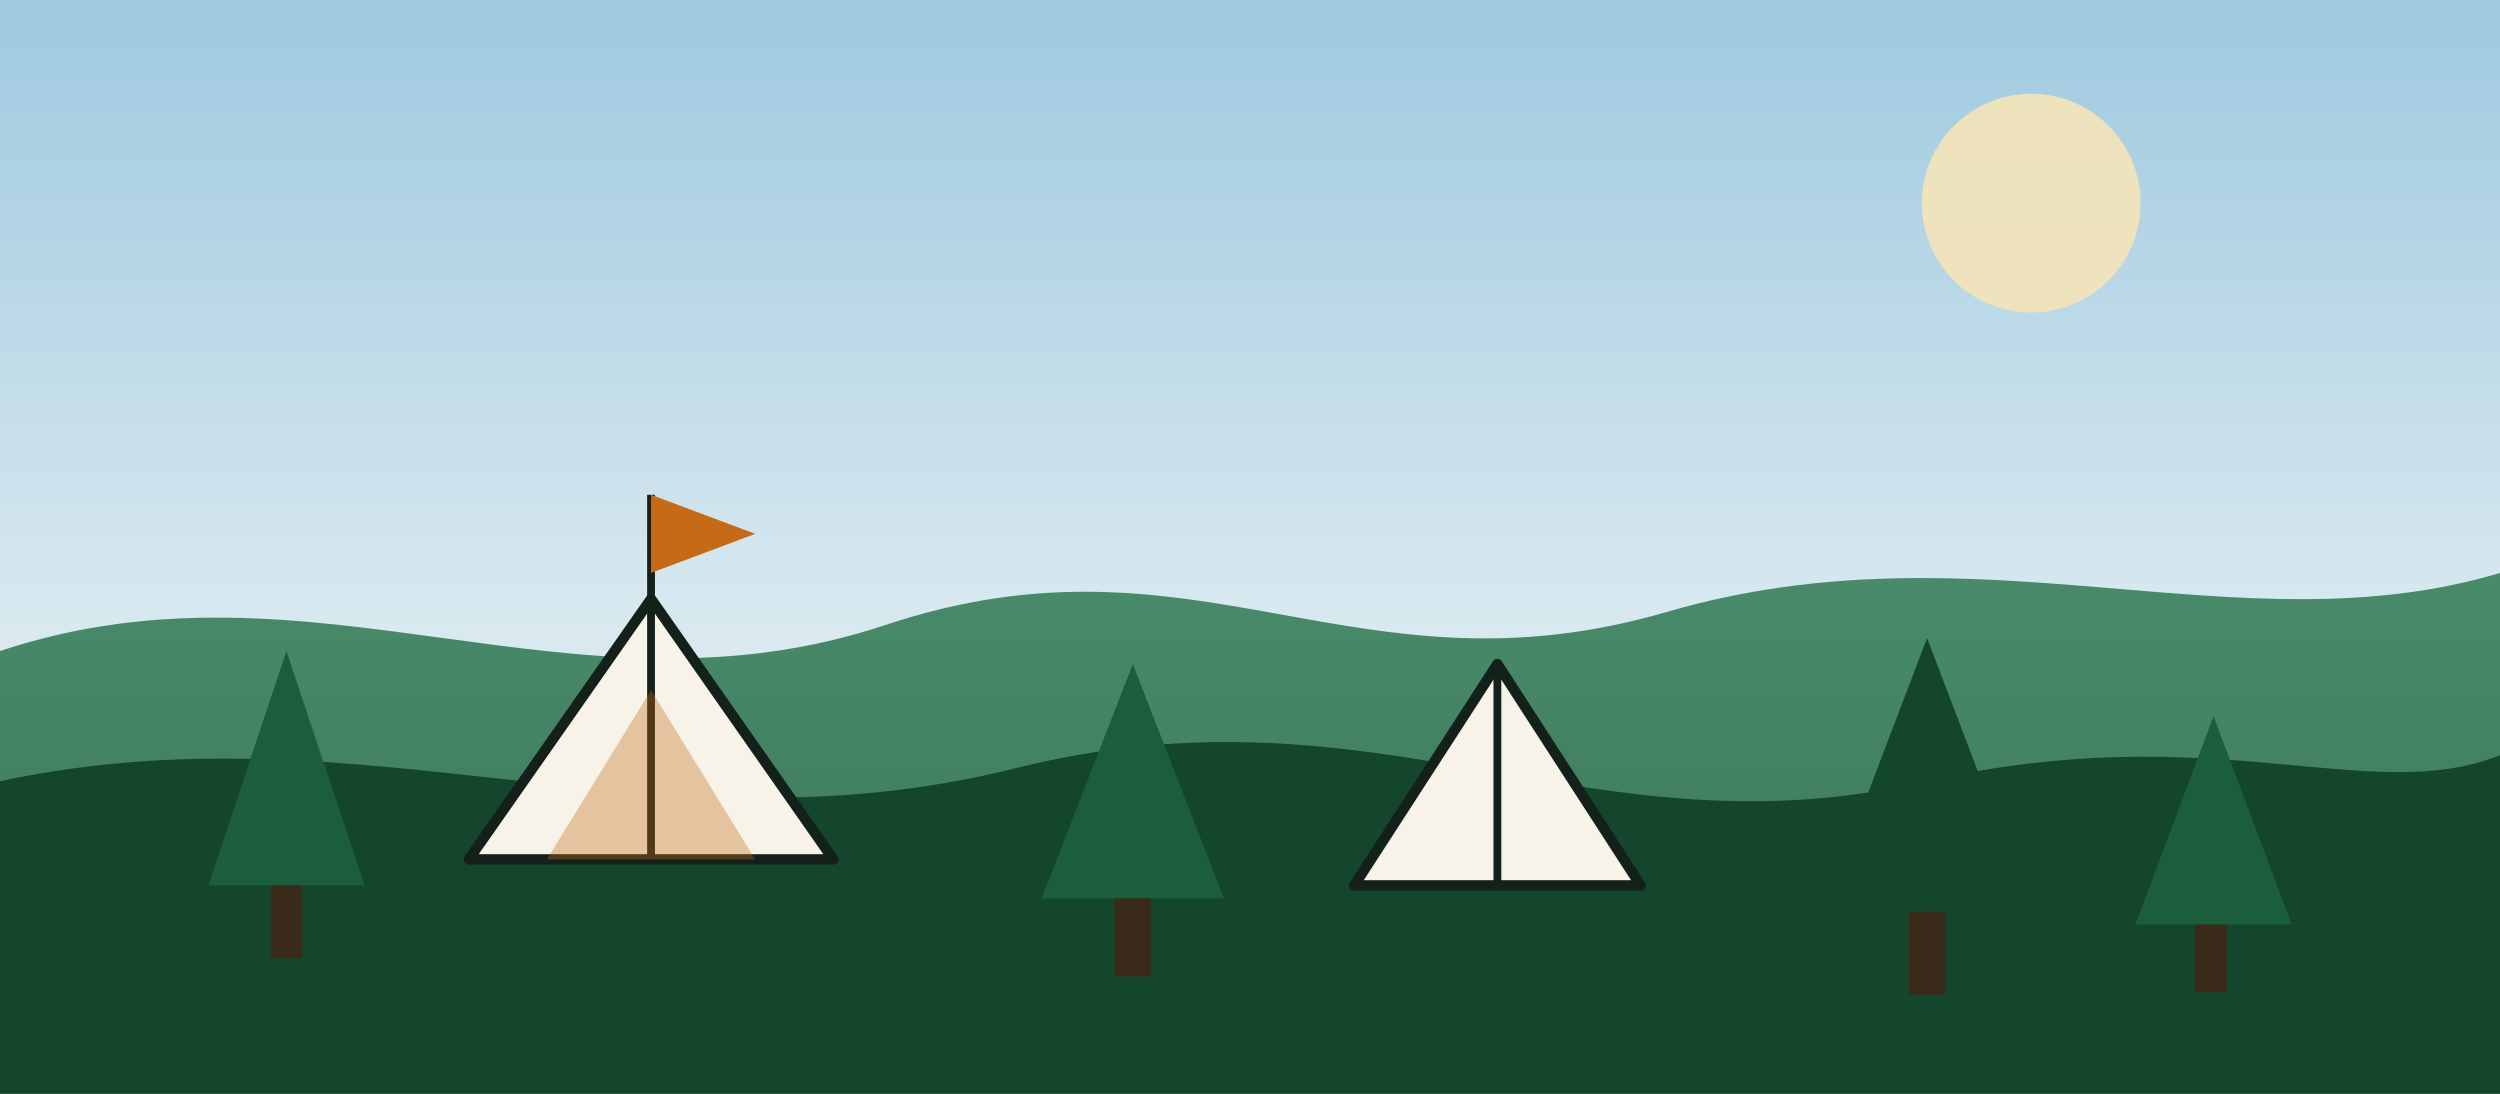
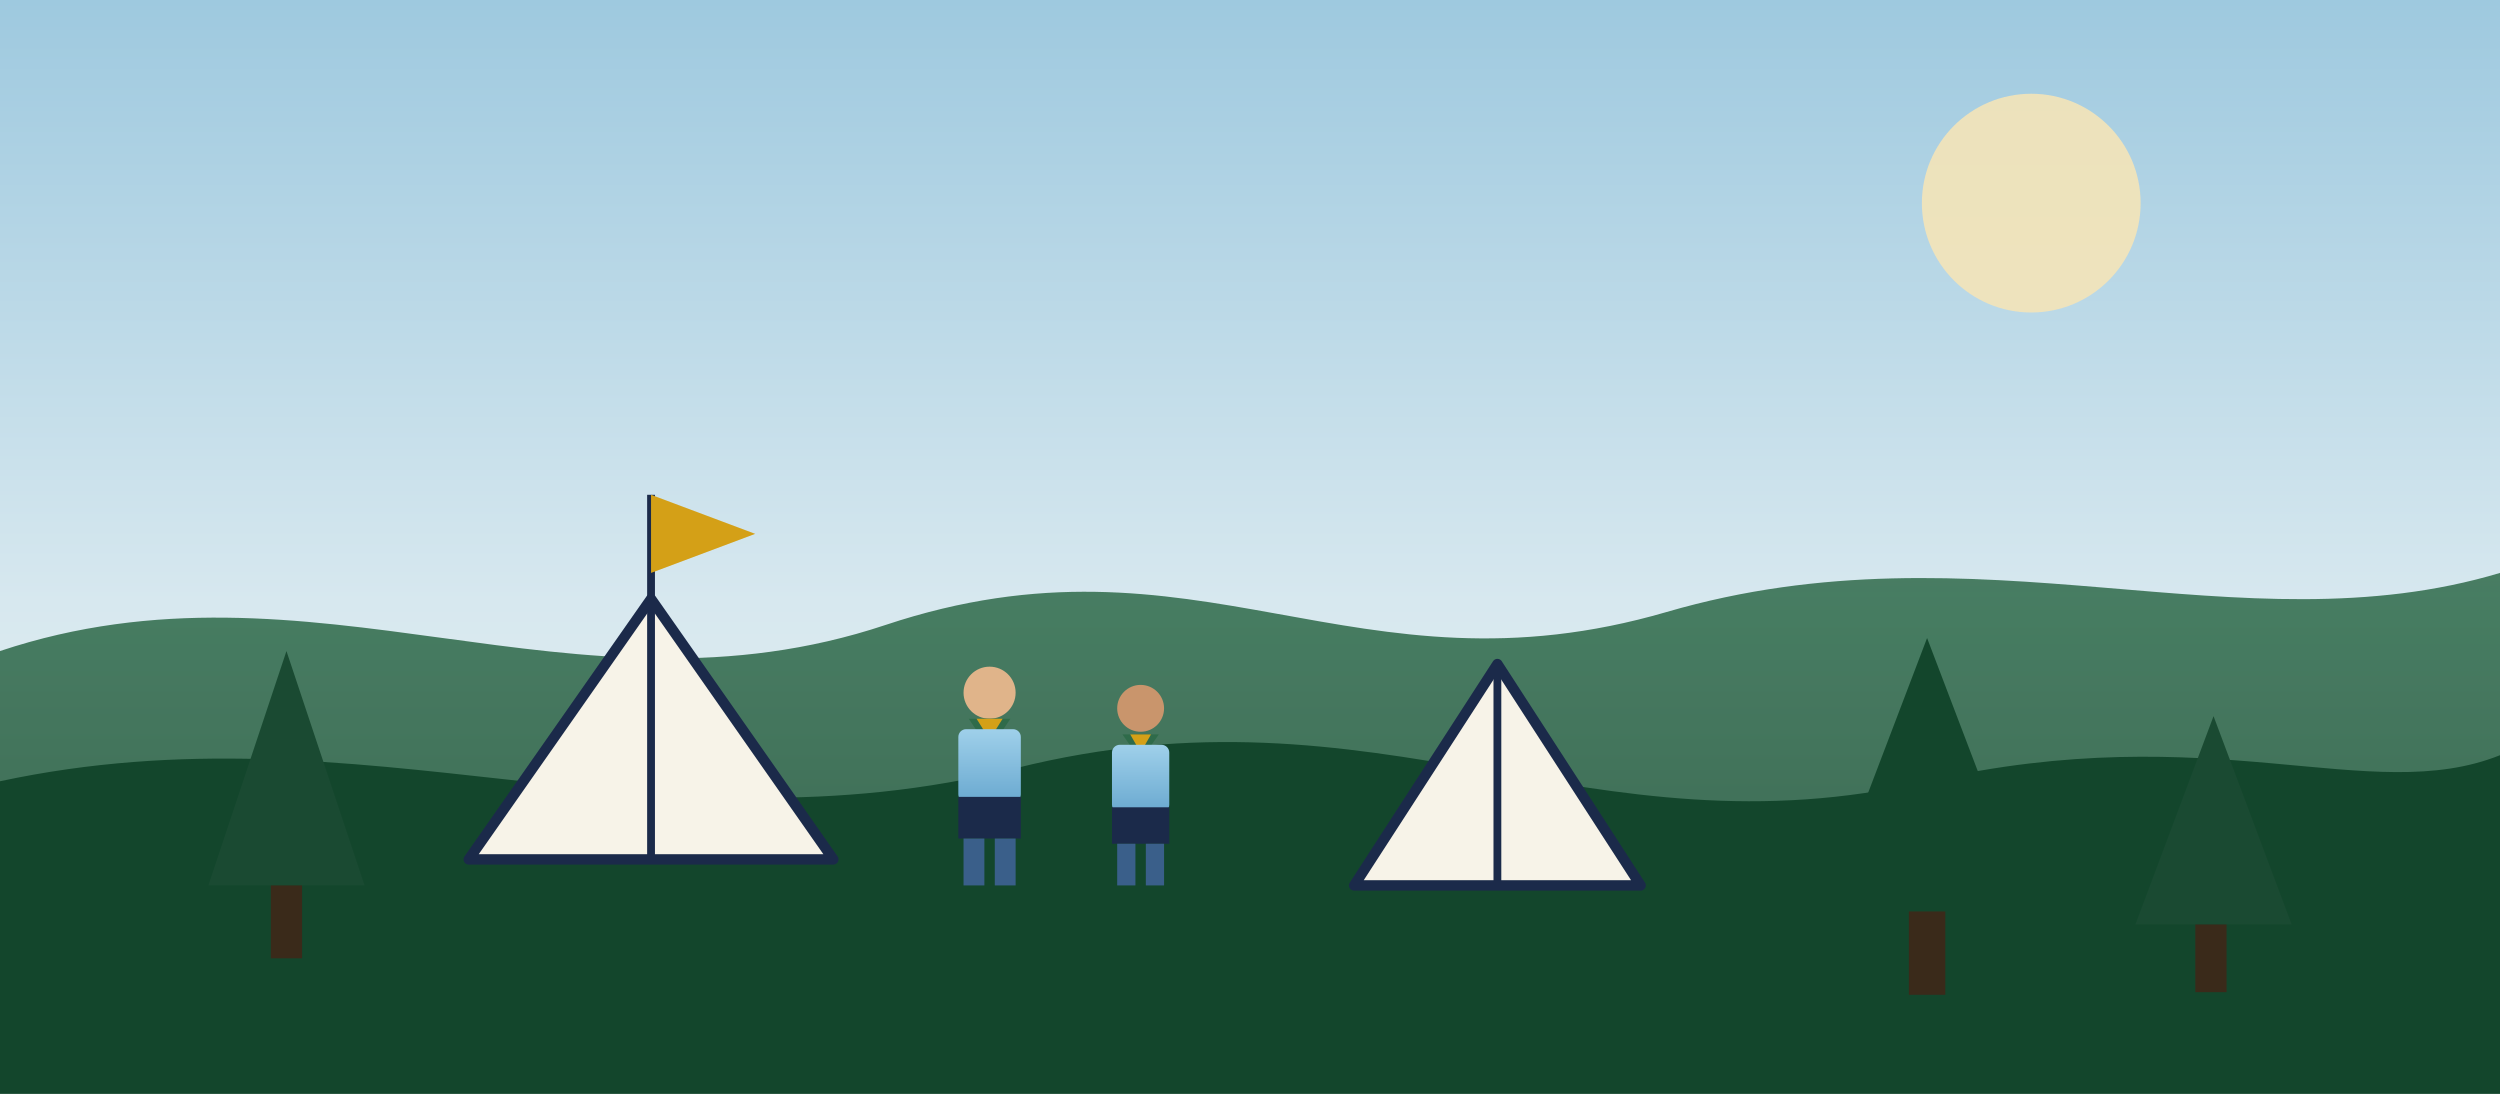
<svg xmlns="http://www.w3.org/2000/svg" viewBox="0 0 960 420" fill="none" aria-hidden="true">
  <defs>
    <linearGradient id="sky" x1="0" y1="0" x2="0" y2="1">
      <stop offset="0%" stop-color="#9ec9df" />
      <stop offset="55%" stop-color="#d7e8ef" />
      <stop offset="100%" stop-color="#eef4ef" />
    </linearGradient>
    <linearGradient id="hill" x1="0" y1="0" x2="0" y2="1">
-       <stop offset="0%" stop-color="#2f7a52" />
-       <stop offset="100%" stop-color="#1b5e3b" />
+       <stop offset="0%" stop-color="#2f6b4a" />
+       <stop offset="100%" stop-color="#1a4a32" />
+     </linearGradient>
+     <linearGradient id="shirtMini" x1="0" y1="0" x2="0" y2="1">
+       <stop offset="0%" stop-color="#9fd0ea" />
+       <stop offset="100%" stop-color="#6aa9d0" />
    </linearGradient>
  </defs>
  <rect width="960" height="420" fill="url(#sky)" />
  <circle cx="780" cy="78" r="42" fill="#f4e4b8" opacity="0.9" />
  <path d="M0 250 C120 210 220 280 340 240 C460 200 520 270 640 235 C760 200 860 250 960 220 L960 420 L0 420 Z" fill="url(#hill)" opacity="0.85" />
  <path d="M0 300 C140 270 250 330 390 295 C530 260 610 330 740 300 C850 275 910 310 960 290 L960 420 L0 420 Z" fill="#13462c" />
-   <path d="M180 330 L250 230 L320 330 Z" fill="#f7f3e8" stroke="#14201a" stroke-width="4" stroke-linejoin="round" />
-   <path d="M250 230 L250 330" stroke="#14201a" stroke-width="3" />
-   <path d="M210 330 L250 265 L290 330" fill="#c56a17" opacity="0.35" />
-   <path d="M520 340 L575 255 L630 340 Z" fill="#f7f3e8" stroke="#14201a" stroke-width="4" stroke-linejoin="round" />
-   <path d="M575 255 L575 340" stroke="#14201a" stroke-width="3" />
-   <path d="M80 340 L110 250 L140 340 Z" fill="#1b5e3b" />
+   <path d="M180 330 L250 230 L320 330 Z" fill="#f7f3e8" stroke="#1b2a4a" stroke-width="4" stroke-linejoin="round" />
+   <path d="M250 230 L250 330" stroke="#1b2a4a" stroke-width="3" />
+   <path d="M520 340 L575 255 L630 340 Z" fill="#f7f3e8" stroke="#1b2a4a" stroke-width="4" stroke-linejoin="round" />
+   <path d="M575 255 L575 340" stroke="#1b2a4a" stroke-width="3" />
+   <g transform="translate(360,250)">
+     <circle cx="20" cy="16" r="10" fill="#e0b48a" />
+     <path d="M12 26 L20 38 L28 26 Z" fill="#2f6b4a" />
+     <path d="M15 26 L20 34 L25 26 Z" fill="#d4a017" />
+     <rect x="8" y="30" width="24" height="28" rx="3" fill="url(#shirtMini)" />
+     <rect x="8" y="56" width="24" height="16" fill="#1b2a4a" />
+     <rect x="10" y="72" width="8" height="18" fill="#3a5f8a" />
+     <rect x="22" y="72" width="8" height="18" fill="#3a5f8a" />
+   </g>
+   <g transform="translate(420,258)">
+     <circle cx="18" cy="14" r="9" fill="#c9956c" />
+     <path d="M11 24 L18 34 L25 24 Z" fill="#2f6b4a" />
+     <path d="M14 24 L18 31 L22 24 Z" fill="#d4a017" />
+     <rect x="7" y="28" width="22" height="26" rx="3" fill="url(#shirtMini)" />
+     <rect x="7" y="52" width="22" height="14" fill="#1b2a4a" />
+     <rect x="9" y="66" width="7" height="16" fill="#3a5f8a" />
+     <rect x="20" y="66" width="7" height="16" fill="#3a5f8a" />
+   </g>
+   <path d="M80 340 L110 250 L140 340 Z" fill="#1a4a32" />
  <rect x="104" y="340" width="12" height="28" fill="#3a2a1a" />
-   <path d="M400 345 L435 255 L470 345 Z" fill="#1b5e3b" />
-   <rect x="428" y="345" width="14" height="30" fill="#3a2a1a" />
  <path d="M700 350 L740 245 L780 350 Z" fill="#13462c" />
  <rect x="733" y="350" width="14" height="32" fill="#3a2a1a" />
-   <path d="M820 355 L850 275 L880 355 Z" fill="#1b5e3b" />
+   <path d="M820 355 L850 275 L880 355 Z" fill="#1a4a32" />
  <rect x="843" y="355" width="12" height="26" fill="#3a2a1a" />
-   <path d="M250 230 L250 190" stroke="#14201a" stroke-width="3" />
-   <path d="M250 190 L290 205 L250 220 Z" fill="#c56a17" />
+   <path d="M250 230 L250 190" stroke="#1b2a4a" stroke-width="3" />
+   <path d="M250 190 L290 205 L250 220 Z" fill="#d4a017" />
</svg>
